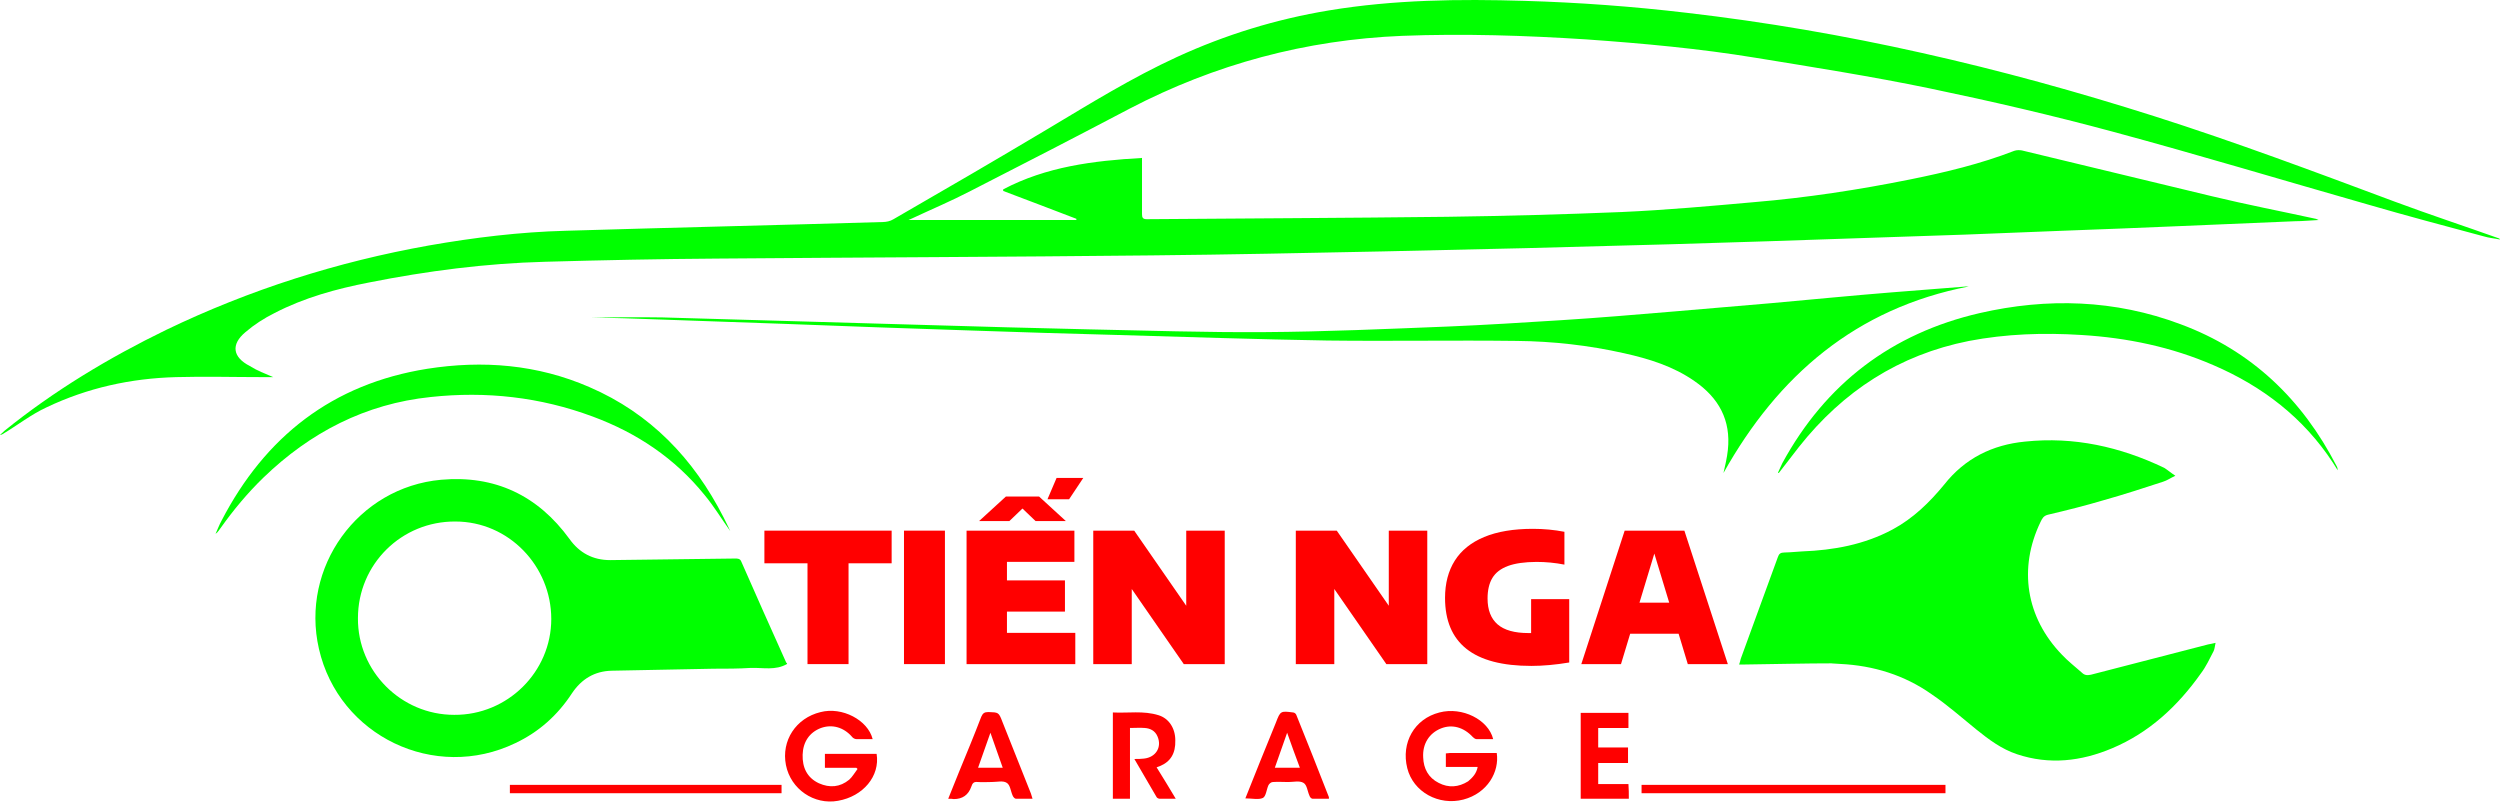
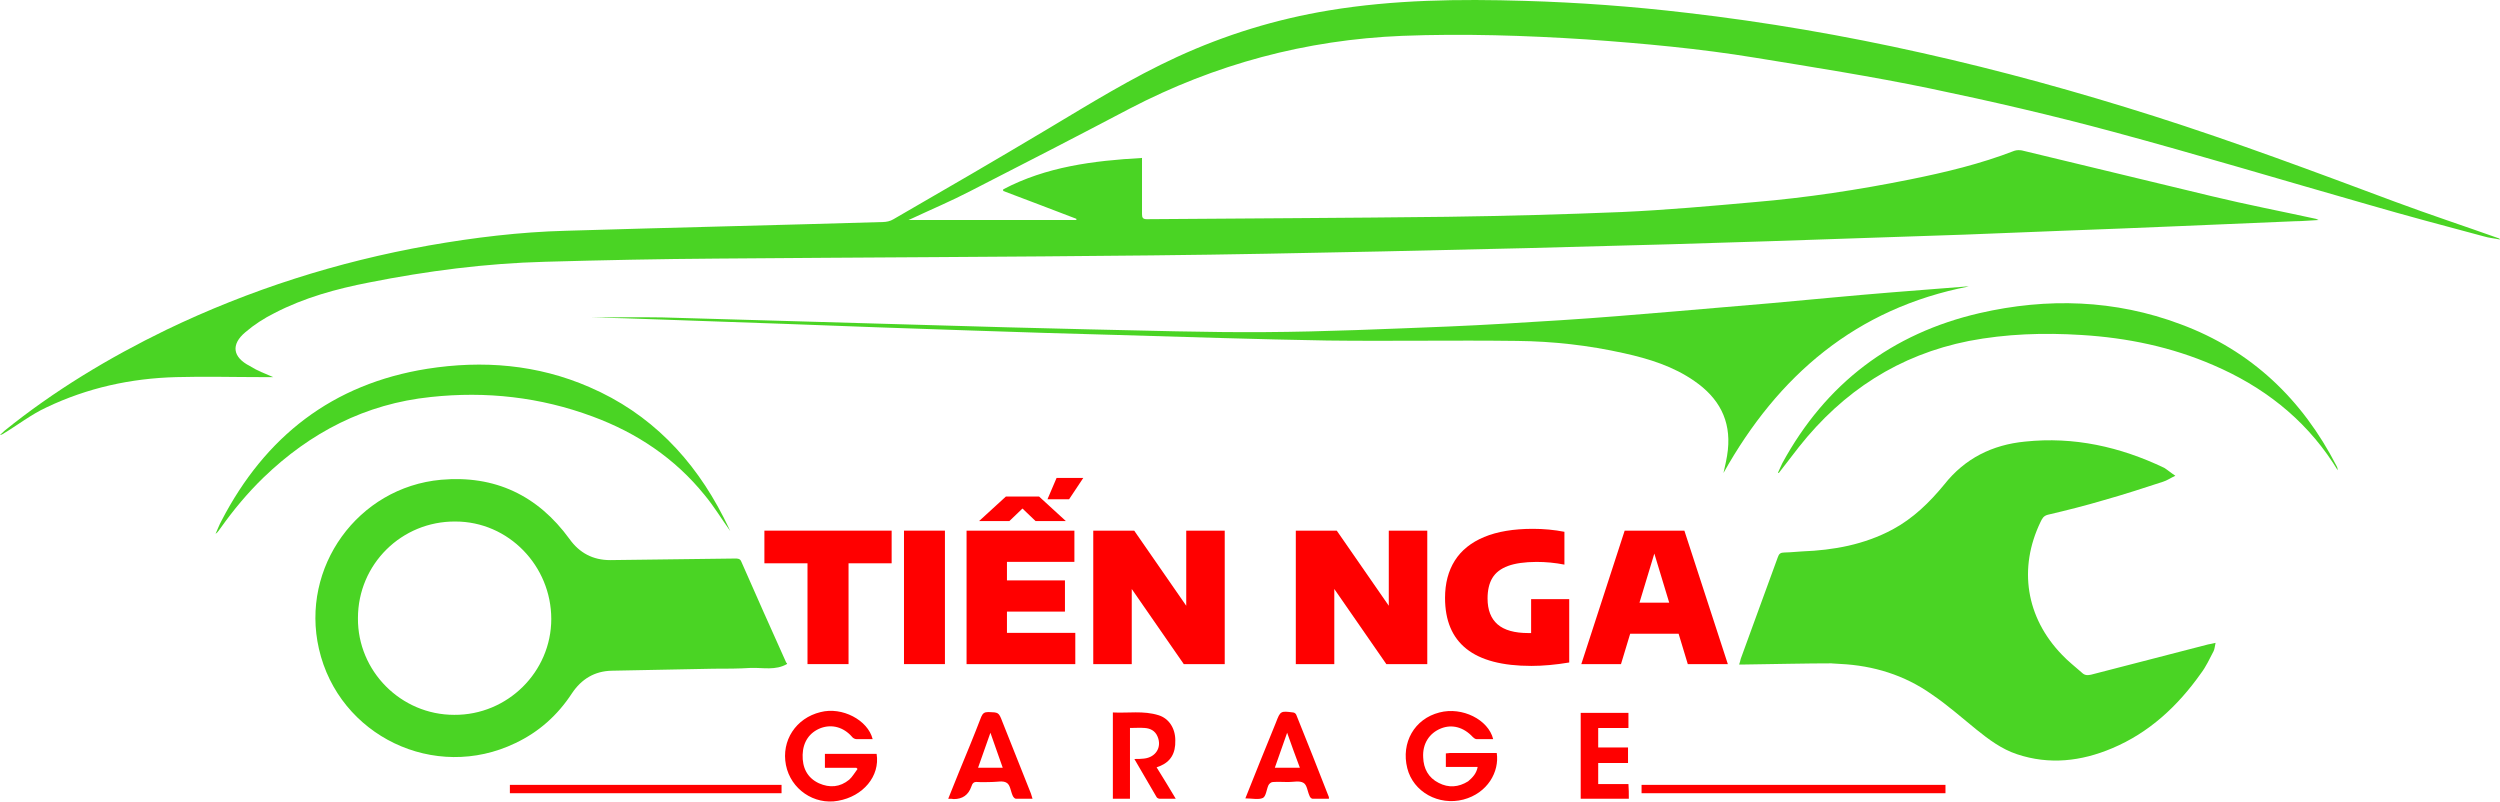
<svg xmlns="http://www.w3.org/2000/svg" id="Layer_1" data-name="Layer 1" viewBox="0 0 775.48 248.62">
  <defs>
    <style>
      .cls-1 {
        fill: red;
      }

      .cls-1, .cls-2 {
        stroke-width: 0px;
      }

      .cls-2 {
-         fill: lime;
+         fill: #4ad424;
      }
    </style>
  </defs>
  <g>
    <path class="cls-1" d="M270.69,229.27h-5.06c-.49,0-1.11-.37-1.36-.74-2.59-2.96-6.17-3.95-9.62-2.71-3.58,1.36-5.55,4.32-5.68,8.27-.12,3.95,1.36,7.16,5.06,8.88,3.33,1.48,6.54,1.23,9.38-1.11.99-.86,1.73-2.22,2.59-3.33l-.37-.37h-9.75v-4.32h16.04c1.11,6.91-4.2,13.2-11.97,14.56-7.4,1.36-14.68-3.58-16.16-11.1-1.48-7.53,3.08-14.56,10.73-16.41,6.67-1.74,14.69,2.45,16.17,8.38Z" />
    <path class="cls-1" d="M458.36,237.9h-9.87v-4.2c.49,0,.86-.12,1.23-.12h14.56c.86,5.8-2.84,12.46-10.36,14.44-7.65,1.97-15.55-2.34-17.4-9.75-1.97-7.9,2.22-15.3,9.99-17.27,7.03-1.85,15.18,2.22,16.66,8.27h-5.18c-.37,0-.86-.37-1.11-.62-2.84-3.08-6.42-4.07-9.87-2.71-3.7,1.48-5.8,4.81-5.55,9.01.12,3.45,1.6,6.29,4.81,7.9,3.08,1.6,6.17,1.36,9.13-.49,1.48-1.25,2.59-2.48,2.96-4.46Z" />
    <path class="cls-1" d="M364.71,247.77h-4.94c-.37,0-.86-.25-.99-.49-2.22-3.82-4.44-7.65-6.91-11.85,1.11,0,2.1,0,2.96-.12,3.7-.37,5.68-3.58,4.2-6.91-.74-1.73-2.22-2.47-3.95-2.59-1.48-.12-2.96,0-4.57,0v21.96h-5.31v-26.77c4.69.25,9.5-.62,14.19.86,3.21.99,5.18,4.07,5.18,7.77.12,4.07-1.48,6.66-4.81,8.02-.25.12-.62.25-.99.37,1.99,3.21,3.97,6.42,5.94,9.75Z" />
    <path class="cls-1" d="M386.3,247.65c3.08-7.77,6.17-15.42,9.25-22.95.12-.25.12-.37.25-.62,1.36-3.58,1.48-3.58,5.31-3.08.37,0,.86.37.99.74,3.45,8.51,6.79,17.03,10.12,25.54v.49h-5.06c-.37,0-.86-.49-.99-.99-.62-1.36-.74-3.33-1.85-3.95-1.23-.74-3.08-.25-4.69-.25s-3.21-.12-4.81,0c-.49,0-1.11.49-1.36.99-.62,1.36-.74,3.45-1.73,3.95-1.36.62-3.33.13-5.43.13ZM403.21,238.15c-1.36-3.58-2.59-7.03-3.95-10.86-1.36,3.82-2.59,7.28-3.82,10.86h7.77Z" />
    <path class="cls-1" d="M294.13,247.77c1.11-2.84,2.22-5.55,3.33-8.27,2.34-5.68,4.69-11.35,6.91-17.15.49-1.11.99-1.48,2.22-1.48,3.08.12,3.21,0,4.32,2.96,2.96,7.4,5.92,14.93,8.88,22.33.12.49.25.86.49,1.6h-5.18c-.37,0-.86-.62-.99-.99-.62-1.36-.74-3.33-1.85-3.95-1.11-.74-2.96-.25-4.57-.25-1.48,0-2.96.12-4.44,0-1.23-.12-1.6.37-1.97,1.48q-1.36,3.82-5.43,3.82c-.36-.1-.98-.1-1.72-.1ZM303.39,238.15h7.65c-1.23-3.58-2.47-6.91-3.82-10.86-1.36,3.83-2.6,7.28-3.83,10.86Z" />
    <path class="cls-1" d="M505.25,247.77h-14.93v-26.65h14.81v4.69h-9.38v6.05h9.25v4.81h-9.25v6.54h9.38c.12,1.48.12,2.96.12,4.56Z" />
    <path class="cls-1" d="M509.2,243.46h94.27v2.59h-94.27v-2.59Z" />
    <path class="cls-1" d="M158.16,246.05v-2.59h84.27v2.59h-84.27Z" />
  </g>
  <g>
    <path class="cls-1" d="M250.48,206v-31.27h-13.37v-10.13h39.47v10.13h-13.37v31.27h-12.73Z" />
    <path class="cls-1" d="M280.41,206v-41.4h12.7v41.4h-12.7Z" />
    <path class="cls-1" d="M312.35,196.32h21.2v9.68h-33.73v-41.4h33.45v9.68h-20.92v5.76h17.99v9.68h-17.99v6.6h0ZM312.02,154.02h10.29l8.31,7.61h-9.4l-4.06-3.89-4.06,3.89h-9.4l8.32-7.61ZM327.74,148.26h8.28l-4.39,6.6h-6.71l2.82-6.6Z" />
    <path class="cls-1" d="M367.96,164.6h11.94v41.4h-12.7l-16.14-23.3v23.3h-11.94v-41.4h12.7l16.14,23.3v-23.3Z" />
    <path class="cls-1" d="M430.79,164.6h11.94v41.4h-12.7l-16.14-23.3v23.3h-11.94v-41.4h12.7l16.14,23.3v-23.3Z" />
    <path class="cls-1" d="M486.76,185.86v19.64c-4.25.71-8.17,1.06-11.75,1.06-8.99,0-15.7-1.76-20.13-5.29-4.43-3.52-6.64-8.79-6.64-15.8,0-4.51,1.01-8.37,3.03-11.57s5.06-5.64,9.12-7.33c4.06-1.69,9.1-2.53,15.12-2.53,3.39,0,6.65.31,9.76.92v10.18c-2.83-.56-5.72-.84-8.67-.84-3.67.02-6.62.44-8.84,1.26s-3.83,2.06-4.83,3.71-1.5,3.78-1.5,6.39c0,3.54,1.04,6.21,3.1,8.01,2.07,1.8,5.26,2.7,9.57,2.7h.84v-10.52h11.82Z" />
    <path class="cls-1" d="M523.54,206l-2.85-9.43h-15.02l-2.85,9.43h-12.31l13.45-41.4h18.52l13.48,41.4h-12.42ZM508.55,186.95h9.23l-4.62-15.24-4.61,15.24Z" />
  </g>
  <g>
    <path class="cls-2" d="M84.75,116.98h-3.33c-8.88,0-17.89-.25-26.77,0-14.07.37-27.52,3.33-40.22,9.38-4.81,2.22-9.01,5.55-13.57,8.27-.25.12-.37.25-.86.25.49-.37.99-.86,1.36-1.23,15.42-12.46,32.45-22.7,50.22-31.34,25.91-12.46,53.06-21.1,81.43-26.16,14.07-2.47,28.26-4.2,42.57-4.57,32.7-.99,65.52-1.73,98.22-2.71,1.11,0,2.34-.25,3.33-.86,16.04-9.25,31.96-18.51,47.87-28.01,13.2-7.9,26.16-15.92,40.1-22.33,15.05-6.91,30.72-11.72,47.13-14.44C432.34-.1,452.7-.35,472.94.27c16.78.49,33.56,1.73,50.22,3.7,24.55,2.84,48.86,7.03,73.04,12.46,24.31,5.43,48.37,12.09,72.06,19.62,25.17,8.02,49.85,17.27,74.65,26.53,10.61,3.95,21.47,7.53,32.2,11.35.12,0,.25.12.37.37-1.73-.37-3.45-.49-5.06-.99-11.97-3.21-24.06-6.42-35.91-9.87-26.4-7.53-52.56-15.42-79.09-22.58-18.75-5.06-37.88-9.5-56.88-13.45-17.89-3.7-35.91-6.54-54.04-9.5-17.27-2.84-34.79-4.44-52.32-5.68-19-1.23-38.13-1.85-57.25-1.11-29.86,1.23-57.99,8.76-84.52,22.58-16.41,8.64-32.94,17.15-49.35,25.54-5.92,3.08-12.09,5.68-18.14,8.51-.25.12-.62.25-1.11.49h52.07v-.37c-7.53-2.84-15.05-5.8-22.7-8.64v-.49c13.33-7.03,27.89-8.88,43.06-9.75v17.4c0,1.11.25,1.6,1.48,1.6,31.09-.25,62.06-.37,93.16-.74,18.14-.25,36.15-.74,54.17-1.48,13.7-.62,27.52-1.85,41.21-3.08,16.16-1.36,32.33-3.82,48.24-7.03,10.98-2.22,21.84-4.81,32.33-8.88.74-.25,1.6-.25,2.34-.12,19.62,4.69,39.24,9.5,58.86,14.19,10.73,2.59,21.59,4.69,32.33,7.03.12,0,.25.12.86.37-2.71.12-4.94.37-7.28.37-24.06.99-48.12,2.1-72.18,2.96-20.24.86-40.47,1.6-60.71,2.22-20.36.74-40.59,1.36-60.95,1.97-29.74.86-59.6,1.6-89.33,2.22-23.81.49-47.5.99-71.32,1.23-45.04.49-89.95.62-134.98.99-17.77.12-35.66.49-53.43.99-18.38.49-36.52,2.84-54.54,6.42-10.12,1.97-20.11,4.69-29.37,9.5-3.21,1.6-6.29,3.58-9.01,5.92-4.57,3.82-3.95,7.77,1.36,10.49,2.33,1.48,4.68,2.34,7.27,3.45Z" />
    <path class="cls-2" d="M674.78,147.58c-1.6.74-2.59,1.48-3.82,1.85-6.05,1.97-12.09,3.95-18.26,5.68-5.8,1.73-11.72,3.21-17.52,4.57-1.36.37-1.73,1.23-2.22,2.22-6.91,14.31-4.57,29.61,6.66,41.21,1.85,1.97,4.07,3.7,6.17,5.55.86.86,1.73.86,2.84.62,12.09-3.08,24.18-6.29,36.28-9.38.62-.12,1.36-.25,2.34-.49-.25.99-.25,1.85-.62,2.59-1.23,2.34-2.34,4.81-3.95,6.91-7.16,10.12-16.04,18.38-27.52,23.2-9.62,4.07-19.49,5.18-29.49,1.85-4.81-1.6-8.76-4.57-12.59-7.65-4.57-3.7-9.01-7.65-13.94-10.98-8.39-5.92-18.01-8.88-28.26-9.38-9.99-.49,8.31-.32-1.68-.19-9.38,0-18.88.25-28.26.37h-1.48c.25-.62.37-1.23.49-1.73,3.82-10.36,7.68-21.18,11.51-31.54.37-1.11.86-1.48,2.1-1.48,1.55-.02.89-.04,5.47-.34,9.75-.37,19.25-2.1,28.01-6.79,6.42-3.45,11.47-8.39,16.04-13.94,6.42-8.14,14.93-12.34,25.05-13.33,15.18-1.6,29.49,1.6,43.19,8.14.99.61,1.98,1.48,3.46,2.46Z" />
    <path class="cls-2" d="M244.16,205.95c-3.58,2.1-7.53,1.11-11.23,1.23-3.82.25-7.77.25-11.6.25-10.49.25-21.1.37-31.59.62-5.31.12-9.38,2.59-12.34,7.03-4.44,6.79-10.24,11.97-17.52,15.42-25.05,12.09-54.78-2.22-60.95-29.24-5.8-25.29,12.09-50.09,37.88-52.44,16.66-1.48,29.98,4.81,39.85,18.38,3.08,4.32,7.28,6.54,12.59,6.54,12.96-.12,25.79-.37,38.74-.49.86,0,1.6,0,1.97.99,4.57,10.49,9.25,20.85,13.94,31.34.14,0,.26.24.26.37ZM111.03,191.76c-.12,16.41,13.33,29.98,29.86,29.98,16.53.12,30.11-13.33,30.11-29.74s-13.2-30.23-29.74-30.23c-16.66-.12-30.23,13.21-30.23,29.99Z" />
    <path class="cls-2" d="M610.74,88.85c-35.04,6.79-59.23,27.64-76.13,57.87.49-2.22,1.11-4.69,1.36-7.16.99-9.25-2.84-16.16-10.36-21.35-6.54-4.57-14.07-6.91-21.84-8.64-10.98-2.47-22.09-3.7-33.19-3.82-19.62-.25-39.24.12-58.85-.12-21.84-.37-43.56-1.11-65.39-1.73-14.81-.37-29.61-.86-44.54-1.36-19.62-.62-39.36-1.36-58.98-2.1-12.96-.49-25.91-.86-38.87-1.36-6.79-.25-13.7-.49-20.48-.62,7.28,0,14.68-.12,21.96,0,27.14.74,54.29,1.6,81.43,2.34,16.9.49,33.81.99,50.71,1.36,18.26.37,36.52.99,54.66.86,19-.12,38-.99,56.88-1.73,11.72-.49,23.44-1.23,35.16-1.97,11.72-.74,23.32-1.73,35.04-2.71,10.12-.86,20.24-1.73,30.35-2.59,12.34-1.11,24.8-2.34,37.14-3.33,7.28-.62,14.68-1.11,21.96-1.73.75-.11,1.36-.11,1.98-.11Z" />
    <path class="cls-2" d="M551.52,146.6c.49-.99.86-1.97,1.36-2.96,13.45-24.68,33.93-40.22,61.2-46.52,20.98-4.81,41.95-4.2,62.31,3.45,21.96,8.14,37.76,23.32,48.37,43.93.25.37.37.86.37,1.36-.49-.74-.99-1.6-1.48-2.34-9.13-13.94-21.84-23.69-37.02-30.23-13.08-5.68-26.77-8.51-40.96-9.38-11.72-.74-23.32-.37-34.92,1.85-21.72,4.32-38.99,15.55-52.69,32.82-2.1,2.71-4.2,5.43-6.29,8.14q-.13,0-.25-.12Z" />
    <path class="cls-2" d="M226.52,164.73c-2.59-3.58-4.94-7.53-7.9-11.1-9.25-11.47-21.1-19.37-34.79-24.43-16.29-6.05-33.07-7.9-50.22-6.05-20.24,2.1-37.39,10.98-51.95,25.05-4.94,4.81-9.25,9.99-13.2,15.55-.49.62-.86,1.36-1.6,1.85.62-1.36,1.11-2.71,1.85-4.07,13.57-26.16,34.42-42.44,63.79-47.13,17.27-2.71,34.18-1.36,50.34,5.68,18.88,8.14,32.33,22.21,41.58,40.35.74,1.47,1.48,2.95,2.1,4.3Z" />
  </g>
</svg>
